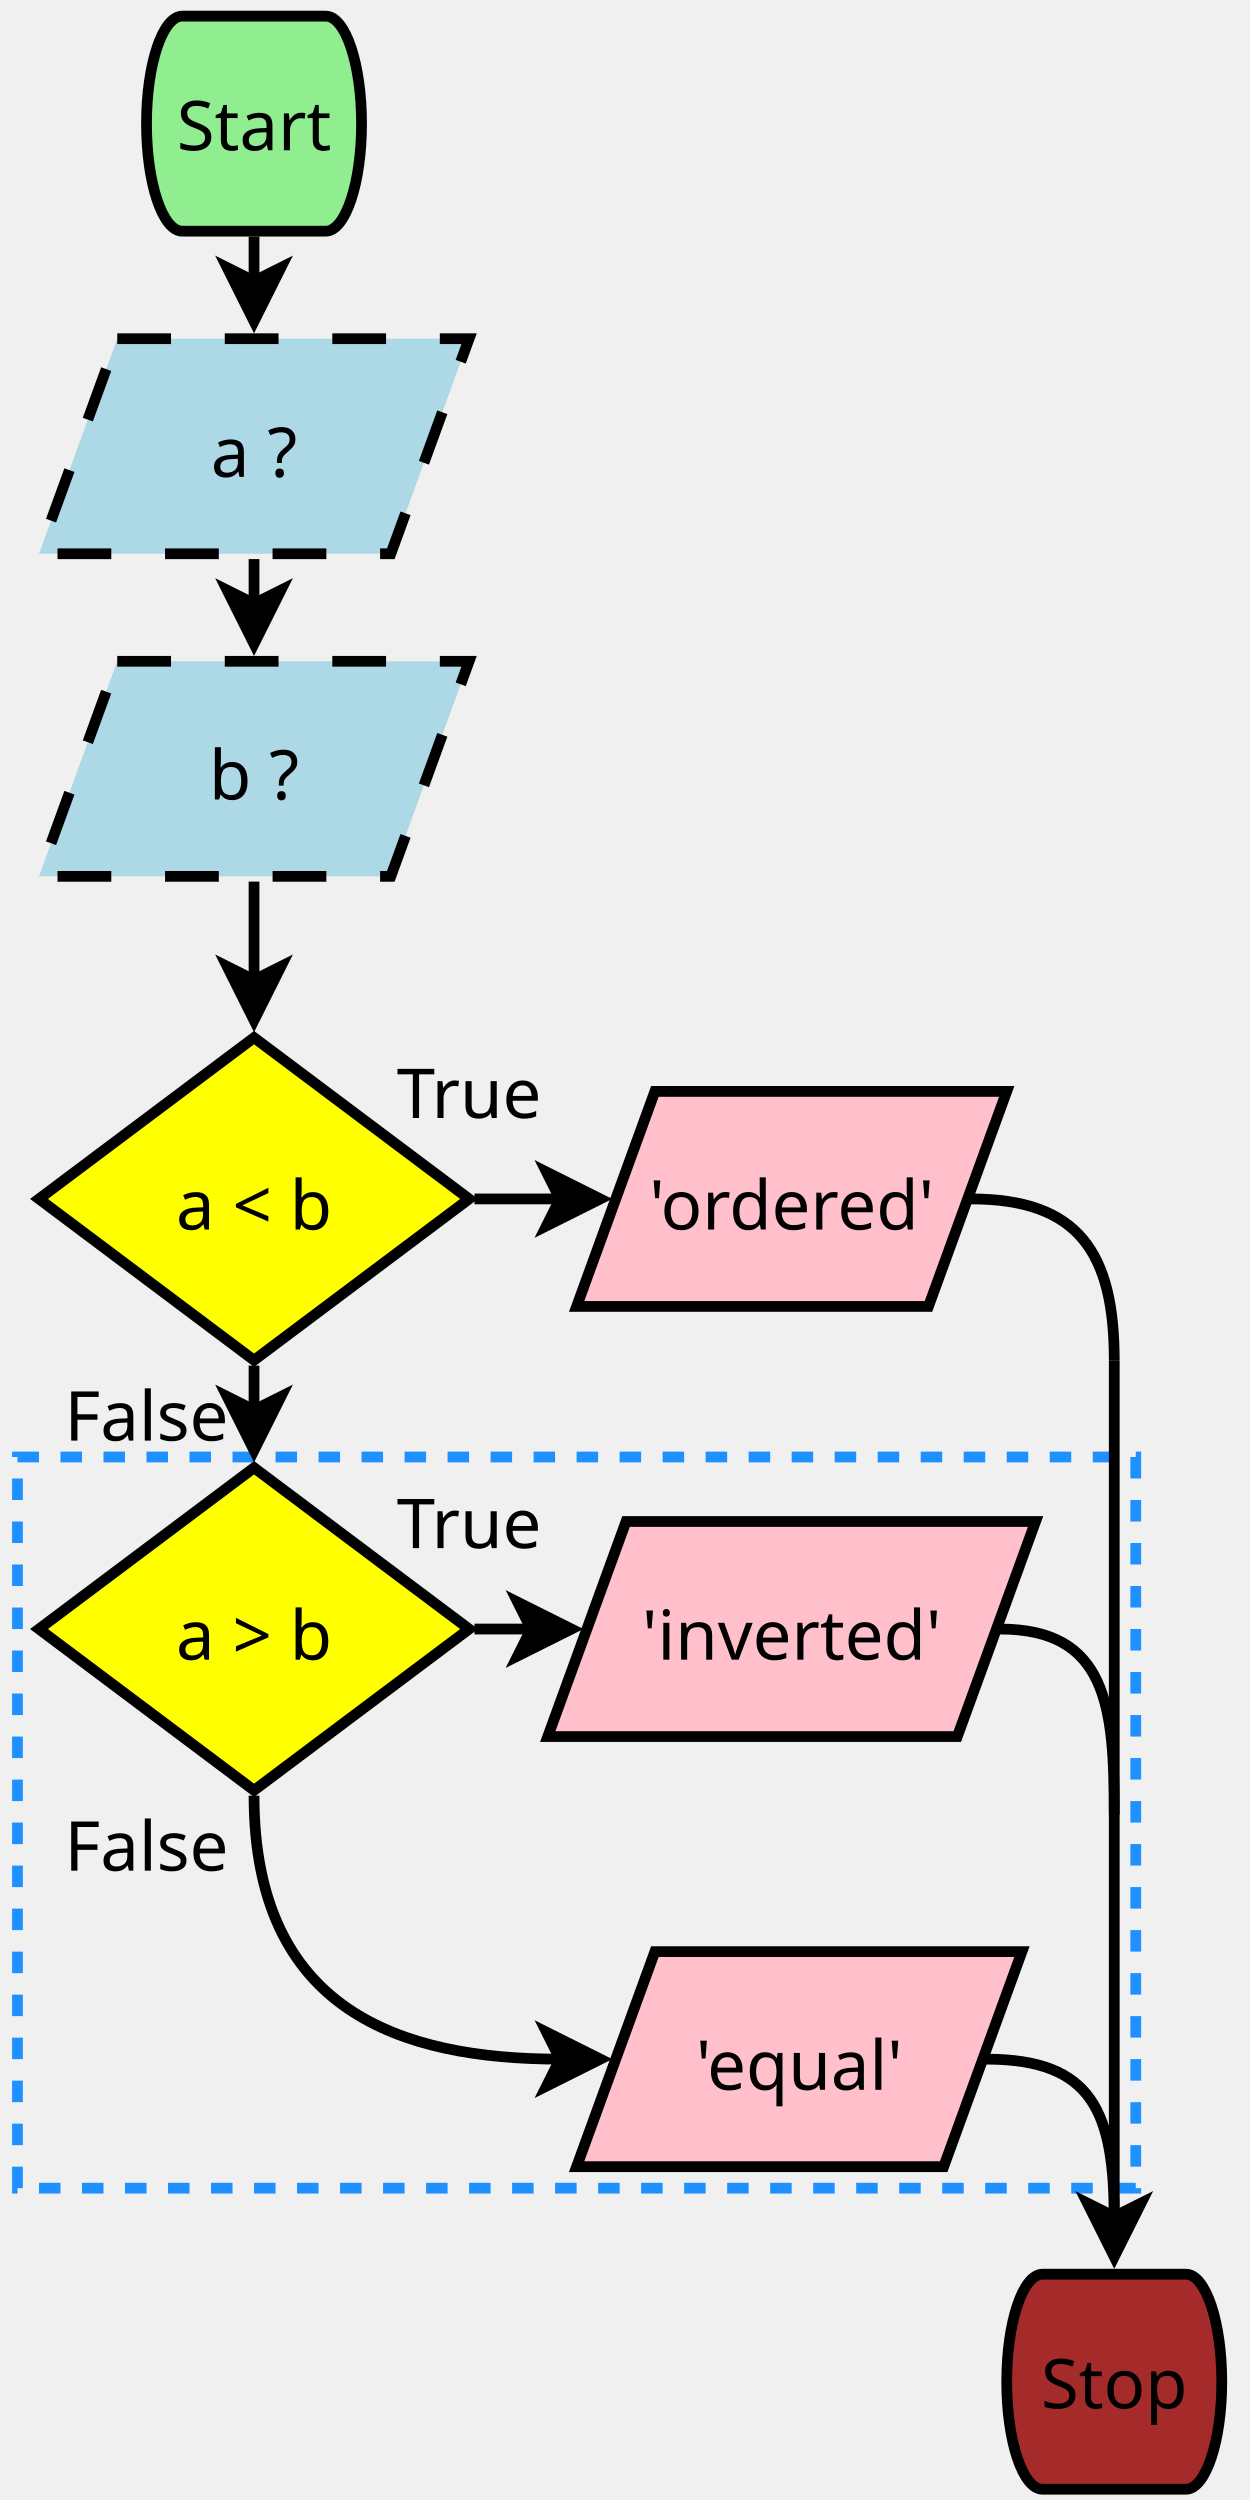
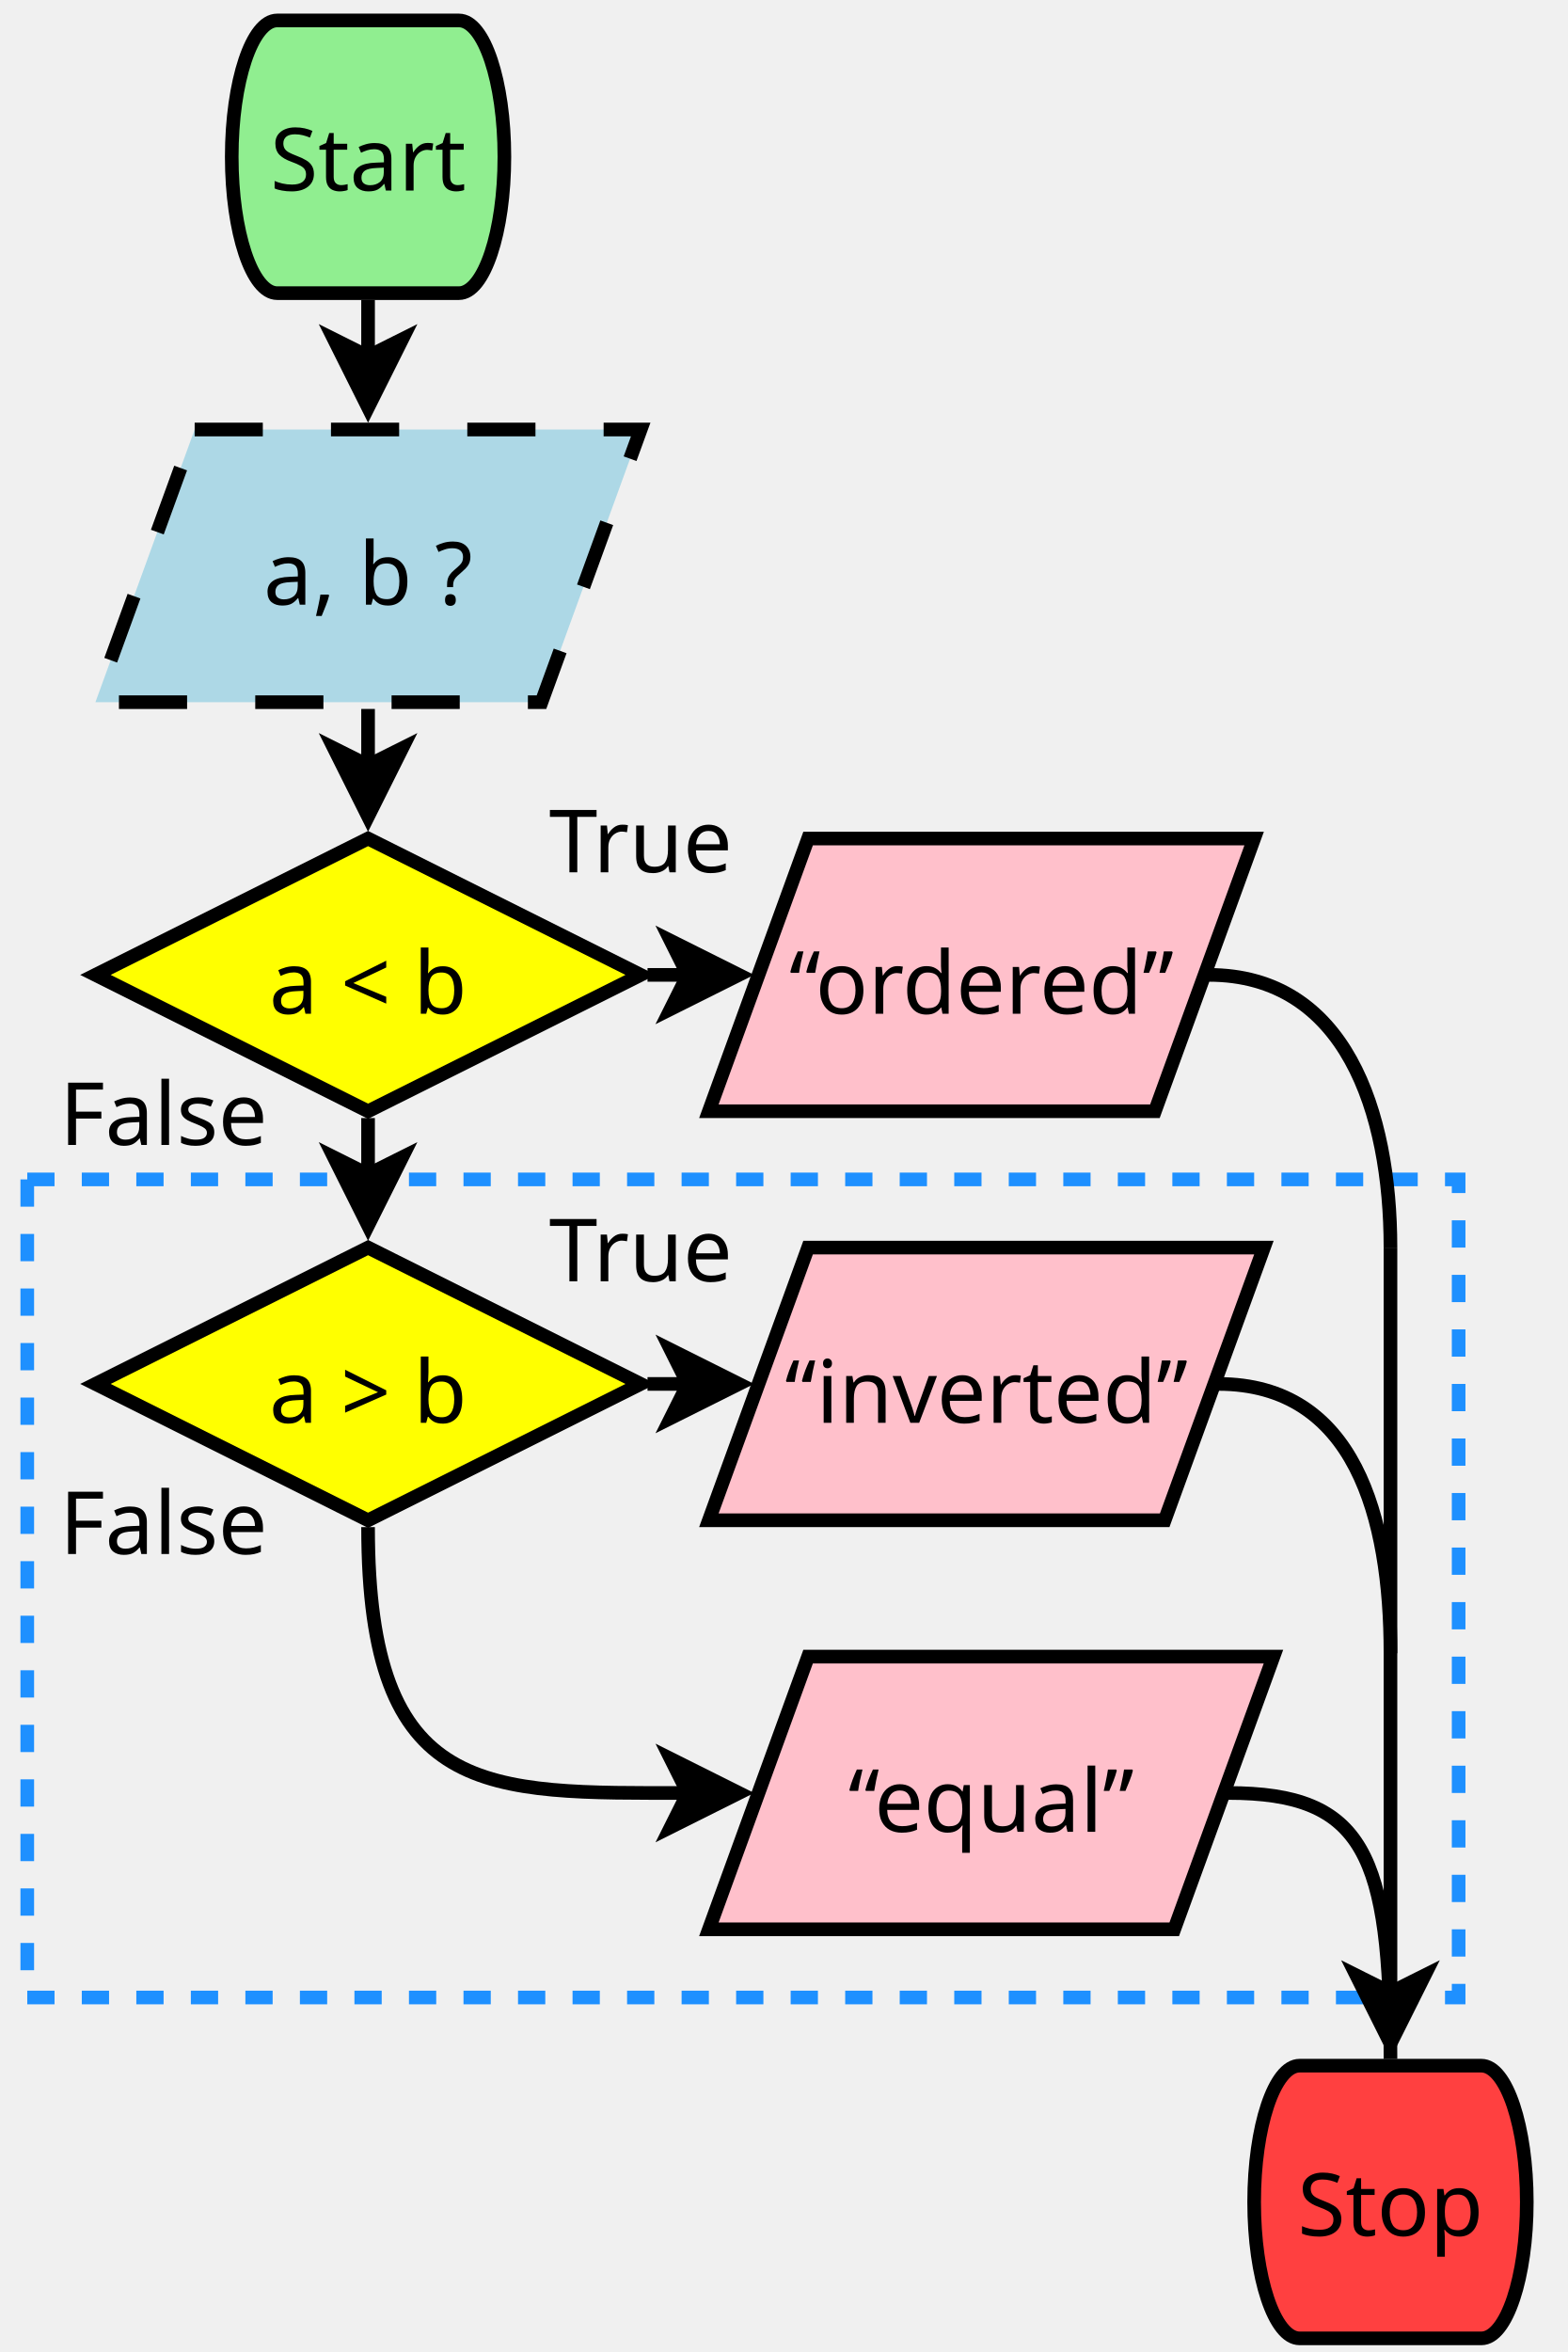
- <svg xmlns="http://www.w3.org/2000/svg" width="12cm" height="24cm" viewBox="275 57 228 465">
+ <svg xmlns="http://www.w3.org/2000/svg" width="12cm" height="18cm" viewBox="269 127 224 345">
  <defs />
  <g id="Background" />
+   <g id="Background" />
+   <g id="Background" />
  <g id="Background">
-     <rect style="fill: #ffffff; fill-opacity: 0; stroke-opacity: 1; stroke-width: 2; stroke-dasharray: 4; stroke: #1e90ff" x="276" y="328" width="208" height="136" rx="0" ry="0" />
+     <rect style="fill: #ffffff; fill-opacity: 0; stroke-opacity: 1; stroke-width: 2; stroke-dasharray: 4; stroke: #1e90ff" x="270" y="300" width="210" height="120" rx="0" ry="0" />
    <g>
-       <path style="fill: #90ee90; fill-opacity: 1; stroke-opacity: 1; stroke-width: 2; stroke: #000000" fill-rule="evenodd" d="M 306.667 60 L 333.333,60 C 337.015,60 340,68.954 340,80 C 340,91.046 337.015,100 333.333,100 L 306.667,100 C 302.985,100 300,91.046 300,80 C 300,68.954 302.985,60 306.667,60z" />
-       <text font-size="9.415" style="fill: #000000; fill-opacity: 1; stroke: none;text-anchor:middle;font-family:sans-serif;font-style:normal;font-weight:normal" x="320" y="84.707">
-         <tspan x="320" y="84.707" />
+       <path style="fill: #90ee90; fill-opacity: 1; stroke-opacity: 1; stroke-width: 2; stroke: #000000" fill-rule="evenodd" d="M 306.667 130 L 333.333,130 C 337.015,130 340,138.954 340,150 C 340,161.046 337.015,170 333.333,170 L 306.667,170 C 302.985,170 300,161.046 300,150 C 300,138.954 302.985,130 306.667,130z" />
+       <text font-size="9.415" style="fill: #000000; fill-opacity: 1; stroke: none;text-anchor:middle;font-family:sans-serif;font-style:normal;font-weight:normal" x="320" y="154.707">
+         <tspan x="320" y="154.707" />
      </text>
    </g>
    <g>
-       <polygon style="fill: #add8e6; fill-opacity: 1; stroke-opacity: 1; stroke-width: 2; stroke-dasharray: 10; stroke: #000000" fill-rule="evenodd" points="294.559,180 360,180 345.441,220 280,220 " />
-       <text font-size="12.8" style="fill: #000000; fill-opacity: 1; stroke: none;text-anchor:middle;font-family:sans-serif;font-style:normal;font-weight:normal" x="320" y="205.7">
-         <tspan x="320" y="205.7">b ?</tspan>
+       <polygon style="fill: #add8e6; fill-opacity: 1; stroke-opacity: 1; stroke-width: 2; stroke-dasharray: 10; stroke: #000000" fill-rule="evenodd" points="294.559,190 360,190 345.441,230 280,230 " />
+       <text font-size="12.8" style="fill: #000000; fill-opacity: 1; stroke: none;text-anchor:middle;font-family:sans-serif;font-style:normal;font-weight:normal" x="320" y="215.7">
+         <tspan x="320" y="215.7">a, b ?</tspan>
      </text>
    </g>
    <g>
-       <line style="fill: none; stroke-opacity: 1; stroke-width: 2; stroke: #000000" x1="320" y1="160.991" x2="320" y2="169.273" />
-       <polygon style="fill: #000000; fill-opacity: 1; stroke-opacity: 1; stroke-width: 2; stroke: #000000" fill-rule="evenodd" points="320,176.773 315,166.773 320,169.273 325,166.773 " />
-     </g>
-     <g>
-       <line style="fill: none; stroke-opacity: 1; stroke-width: 2; stroke: #000000" x1="320" y1="220.977" x2="320" y2="239.264" />
+       <line style="fill: none; stroke-opacity: 1; stroke-width: 2; stroke: #000000" x1="320" y1="230.991" x2="320" y2="239.264" />
      <polygon style="fill: #000000; fill-opacity: 1; stroke-opacity: 1; stroke-width: 2; stroke: #000000" fill-rule="evenodd" points="320,246.764 315,236.764 320,239.264 325,236.764 " />
    </g>
    <g>
-       <polygon style="fill: #ffff00; fill-opacity: 1; stroke-opacity: 1; stroke-width: 2; stroke: #000000" fill-rule="evenodd" points="320,250 360,280 320,310 280,280 " />
-       <text font-size="12.8" style="fill: #000000; fill-opacity: 1; stroke: none;text-anchor:middle;font-family:sans-serif;font-style:normal;font-weight:normal" x="320" y="285.7">
-         <tspan x="320" y="285.7">a &lt; b</tspan>
+       <polygon style="fill: #ffff00; fill-opacity: 1; stroke-opacity: 1; stroke-width: 2; stroke: #000000" fill-rule="evenodd" points="320,250 360,270 320,290 280,270 " />
+       <text font-size="12.8" style="fill: #000000; fill-opacity: 1; stroke: none;text-anchor:middle;font-family:sans-serif;font-style:normal;font-weight:normal" x="320" y="275.7">
+         <tspan x="320" y="275.7">a &lt; b</tspan>
      </text>
    </g>
    <g>
-       <polygon style="fill: #ffc0cb; fill-opacity: 1; stroke-opacity: 1; stroke-width: 2; stroke: #000000" fill-rule="evenodd" points="394.559,420 462.832,420 448.274,460 380,460 " />
-       <text font-size="12.8" style="fill: #000000; fill-opacity: 1; stroke: none;text-anchor:middle;font-family:sans-serif;font-style:normal;font-weight:normal" x="421.416" y="445.7">
-         <tspan x="421.416" y="445.7">'equal'</tspan>
+       <polygon style="fill: #ffc0cb; fill-opacity: 1; stroke-opacity: 1; stroke-width: 2; stroke: #000000" fill-rule="evenodd" points="384.559,370 452.832,370 438.274,410 370,410 " />
+       <text font-size="12.8" style="fill: #000000; fill-opacity: 1; stroke: none;text-anchor:middle;font-family:sans-serif;font-style:normal;font-weight:normal" x="411.416" y="395.7">
+         <tspan x="411.416" y="395.7">“equal”</tspan>
      </text>
    </g>
    <g>
-       <path style="fill: #a52a2a; fill-opacity: 1; stroke-opacity: 1; stroke-width: 2; stroke: #000000" fill-rule="evenodd" d="M 466.667 480 L 493.333,480 C 497.015,480 500,488.954 500,500 C 500,511.046 497.015,520 493.333,520 L 466.667,520 C 462.985,520 460,511.046 460,500 C 460,488.954 462.985,480 466.667,480z" />
-       <text font-size="9.415" style="fill: #000000; fill-opacity: 1; stroke: none;text-anchor:middle;font-family:sans-serif;font-style:normal;font-weight:normal" x="480" y="504.707">
-         <tspan x="480" y="504.707" />
+       <path style="fill: #ff4040; fill-opacity: 1; stroke-opacity: 1; stroke-width: 2; stroke: #000000" fill-rule="evenodd" d="M 456.667 430 L 483.333,430 C 487.015,430 490,438.954 490,450 C 490,461.046 487.015,470 483.333,470 L 456.667,470 C 452.985,470 450,461.046 450,450 C 450,438.954 452.985,430 456.667,430z" />
+       <text font-size="9.415" style="fill: #000000; fill-opacity: 1; stroke: none;text-anchor:middle;font-family:sans-serif;font-style:normal;font-weight:normal" x="470" y="454.707">
+         <tspan x="470" y="454.707" />
      </text>
    </g>
-     <text font-size="12.8" style="fill: #000000; fill-opacity: 1; stroke: none;text-anchor:middle;font-family:sans-serif;font-style:normal;font-weight:normal" x="300" y="324.95">
-       <tspan x="300" y="324.95">False</tspan>
+     <text font-size="12.8" style="fill: #000000; fill-opacity: 1; stroke: none;text-anchor:middle;font-family:sans-serif;font-style:normal;font-weight:normal" x="290" y="294.95">
+       <tspan x="290" y="294.95">False</tspan>
    </text>
-     <text font-size="12.8" style="fill: #000000; fill-opacity: 1; stroke: none;text-anchor:middle;font-family:sans-serif;font-style:normal;font-weight:normal" x="360" y="264.95">
-       <tspan x="360" y="264.95">True</tspan>
+     <text font-size="12.8" style="fill: #000000; fill-opacity: 1; stroke: none;text-anchor:middle;font-family:sans-serif;font-style:normal;font-weight:normal" x="360" y="254.95">
+       <tspan x="360" y="254.95">True</tspan>
    </text>
    <g>
-       <polygon style="fill: #ffc0cb; fill-opacity: 1; stroke-opacity: 1; stroke-width: 2; stroke: #000000" fill-rule="evenodd" points="389.193,340 465.366,340 450.808,380 374.634,380 " />
-       <text font-size="12.8" style="fill: #000000; fill-opacity: 1; stroke: none;text-anchor:middle;font-family:sans-serif;font-style:normal;font-weight:normal" x="420" y="365.7">
-         <tspan x="420" y="365.7">'inverted'</tspan>
+       <polygon style="fill: #ffc0cb; fill-opacity: 1; stroke-opacity: 1; stroke-width: 2; stroke: #000000" fill-rule="evenodd" points="384.559,310 451.432,310 436.874,350 370,350 " />
+       <text font-size="12.8" style="fill: #000000; fill-opacity: 1; stroke: none;text-anchor:middle;font-family:sans-serif;font-style:normal;font-weight:normal" x="410.716" y="335.7">
+         <tspan x="410.716" y="335.7">“inverted”</tspan>
      </text>
    </g>
    <g>
-       <line style="fill: none; stroke-opacity: 1; stroke-width: 2; stroke: #000000" x1="361" y1="360" x2="371.537" y2="360" />
-       <polygon style="fill: #000000; fill-opacity: 1; stroke-opacity: 1; stroke-width: 2; stroke: #000000" fill-rule="evenodd" points="379.037,360 369.037,365 371.537,360 369.037,355 " />
+       <line style="fill: none; stroke-opacity: 1; stroke-width: 2; stroke: #000000" x1="361" y1="330" x2="366.906" y2="330" />
+       <polygon style="fill: #000000; fill-opacity: 1; stroke-opacity: 1; stroke-width: 2; stroke: #000000" fill-rule="evenodd" points="374.406,330 364.406,335 366.906,330 364.406,325 " />
    </g>
-     <path style="fill: none; stroke-opacity: 1; stroke-width: 2; stroke: #000000" d="M 453.353 280 C 473.353,280 480,290 480,310" />
+     <path style="fill: none; stroke-opacity: 1; stroke-width: 2; stroke: #000000" d="M 443.353 270 C 463.353,270 470,290 470,310" />
    <g>
-       <polygon style="fill: #ffc0cb; fill-opacity: 1; stroke-opacity: 1; stroke-width: 2; stroke: #000000" fill-rule="evenodd" points="394.559,260 460,260 445.441,300 380,300 " />
-       <text font-size="12.8" style="fill: #000000; fill-opacity: 1; stroke: none;text-anchor:middle;font-family:sans-serif;font-style:normal;font-weight:normal" x="420" y="285.7">
-         <tspan x="420" y="285.7">'ordered'</tspan>
+       <polygon style="fill: #ffc0cb; fill-opacity: 1; stroke-opacity: 1; stroke-width: 2; stroke: #000000" fill-rule="evenodd" points="384.559,250 450,250 435.441,290 370,290 " />
+       <text font-size="12.8" style="fill: #000000; fill-opacity: 1; stroke: none;text-anchor:middle;font-family:sans-serif;font-style:normal;font-weight:normal" x="410" y="275.7">
+         <tspan x="410" y="275.7">“ordered”</tspan>
      </text>
    </g>
    <g>
-       <line style="fill: none; stroke-opacity: 1; stroke-width: 2; stroke: #000000" x1="361" y1="280" x2="376.902" y2="280" />
-       <polygon style="fill: #000000; fill-opacity: 1; stroke-opacity: 1; stroke-width: 2; stroke: #000000" fill-rule="evenodd" points="384.402,280 374.402,285 376.902,280 374.402,275 " />
+       <line style="fill: none; stroke-opacity: 1; stroke-width: 2; stroke: #000000" x1="361" y1="270" x2="366.898" y2="270" />
+       <polygon style="fill: #000000; fill-opacity: 1; stroke-opacity: 1; stroke-width: 2; stroke: #000000" fill-rule="evenodd" points="374.398,270 364.398,275 366.898,270 364.398,265 " />
    </g>
    <g>
-       <line style="fill: none; stroke-opacity: 1; stroke-width: 2; stroke: #000000" x1="320" y1="311" x2="320" y2="319.264" />
-       <polygon style="fill: #000000; fill-opacity: 1; stroke-opacity: 1; stroke-width: 2; stroke: #000000" fill-rule="evenodd" points="320,326.764 315,316.764 320,319.264 325,316.764 " />
+       <line style="fill: none; stroke-opacity: 1; stroke-width: 2; stroke: #000000" x1="320" y1="291" x2="320" y2="299.264" />
+       <polygon style="fill: #000000; fill-opacity: 1; stroke-opacity: 1; stroke-width: 2; stroke: #000000" fill-rule="evenodd" points="320,306.764 315,296.764 320,299.264 325,296.764 " />
    </g>
    <g>
-       <polygon style="fill: #add8e6; fill-opacity: 1; stroke-opacity: 1; stroke-width: 2; stroke-dasharray: 10; stroke: #000000" fill-rule="evenodd" points="294.559,120 360,120 345.441,160 280,160 " />
-       <text font-size="12.8" style="fill: #000000; fill-opacity: 1; stroke: none;text-anchor:middle;font-family:sans-serif;font-style:normal;font-weight:normal" x="320" y="145.7">
-         <tspan x="320" y="145.7">a ?</tspan>
+       <line style="fill: none; stroke-opacity: 1; stroke-width: 2; stroke: #000000" x1="320" y1="170.991" x2="320" y2="179.273" />
+       <polygon style="fill: #000000; fill-opacity: 1; stroke-opacity: 1; stroke-width: 2; stroke: #000000" fill-rule="evenodd" points="320,186.773 315,176.773 320,179.273 325,176.773 " />
+     </g>
+     <g>
+       <polygon style="fill: #ffff00; fill-opacity: 1; stroke-opacity: 1; stroke-width: 2; stroke: #000000" fill-rule="evenodd" points="320,310 360,330 320,350 280,330 " />
+       <text font-size="12.8" style="fill: #000000; fill-opacity: 1; stroke: none;text-anchor:middle;font-family:sans-serif;font-style:normal;font-weight:normal" x="320" y="335.7">
+         <tspan x="320" y="335.7">a &gt; b</tspan>
      </text>
    </g>
    <g>
-       <line style="fill: none; stroke-opacity: 1; stroke-width: 2; stroke: #000000" x1="320" y1="100.991" x2="320" y2="109.273" />
-       <polygon style="fill: #000000; fill-opacity: 1; stroke-opacity: 1; stroke-width: 2; stroke: #000000" fill-rule="evenodd" points="320,116.773 315,106.773 320,109.273 325,106.773 " />
+       <path style="fill: none; stroke-opacity: 1; stroke-width: 2; stroke: #000000" d="M 320 351 C 320,391 337.24,390 366.908,390" />
+       <polygon style="fill: #000000; fill-opacity: 1; stroke-opacity: 1; stroke-width: 2; stroke: #000000" fill-rule="evenodd" points="374.408,390 364.408,395 366.908,390 364.408,385 " />
    </g>
-     <g>
-       <polygon style="fill: #ffff00; fill-opacity: 1; stroke-opacity: 1; stroke-width: 2; stroke: #000000" fill-rule="evenodd" points="320,330 360,360 320,390 280,360 " />
-       <text font-size="12.8" style="fill: #000000; fill-opacity: 1; stroke: none;text-anchor:middle;font-family:sans-serif;font-style:normal;font-weight:normal" x="320" y="365.7">
-         <tspan x="320" y="365.7">a &gt; b</tspan>
-       </text>
-     </g>
-     <g>
-       <path style="fill: none; stroke-opacity: 1; stroke-width: 2; stroke: #000000" d="M 320 391 C 320,431 347.244,440 376.912,440" />
-       <polygon style="fill: #000000; fill-opacity: 1; stroke-opacity: 1; stroke-width: 2; stroke: #000000" fill-rule="evenodd" points="384.412,440 374.412,445 376.912,440 374.412,435 " />
-     </g>
-     <text font-size="12.8" style="fill: #000000; fill-opacity: 1; stroke: none;text-anchor:middle;font-family:sans-serif;font-style:normal;font-weight:normal" x="300" y="404.95">
-       <tspan x="300" y="404.95">False</tspan>
+     <text font-size="12.8" style="fill: #000000; fill-opacity: 1; stroke: none;text-anchor:middle;font-family:sans-serif;font-style:normal;font-weight:normal" x="290" y="354.95">
+       <tspan x="290" y="354.95">False</tspan>
    </text>
-     <text font-size="12.8" style="fill: #000000; fill-opacity: 1; stroke: none;text-anchor:middle;font-family:sans-serif;font-style:normal;font-weight:normal" x="360" y="344.95">
-       <tspan x="360" y="344.95">True</tspan>
+     <text font-size="12.8" style="fill: #000000; fill-opacity: 1; stroke: none;text-anchor:middle;font-family:sans-serif;font-style:normal;font-weight:normal" x="360" y="314.95">
+       <tspan x="360" y="314.95">True</tspan>
    </text>
    <g>
-       <line style="fill: none; stroke-opacity: 1; stroke-width: 2; stroke: #000000" x1="480" y1="310" x2="480" y2="469.274" />
-       <polygon style="fill: #000000; fill-opacity: 1; stroke-opacity: 1; stroke-width: 2; stroke: #000000" fill-rule="evenodd" points="480,476.774 475,466.774 480,469.274 485,466.774 " />
+       <line style="fill: none; stroke-opacity: 1; stroke-width: 2; stroke: #000000" x1="470" y1="310" x2="470" y2="419.269" />
+       <polygon style="fill: #000000; fill-opacity: 1; stroke-opacity: 1; stroke-width: 2; stroke: #000000" fill-rule="evenodd" points="470,426.769 465,416.769 470,419.269 475,416.769 " />
    </g>
-     <text font-size="12.8" style="fill: #000000; fill-opacity: 1; stroke: none;text-anchor:middle;font-family:sans-serif;font-style:normal;font-weight:normal" x="320" y="84.95">
-       <tspan x="320" y="84.95">Start</tspan>
+     <text font-size="12.8" style="fill: #000000; fill-opacity: 1; stroke: none;text-anchor:middle;font-family:sans-serif;font-style:normal;font-weight:normal" x="320" y="154.95">
+       <tspan x="320" y="154.95">Start</tspan>
    </text>
-     <text font-size="12.8" style="fill: #000000; fill-opacity: 1; stroke: none;text-anchor:middle;font-family:sans-serif;font-style:normal;font-weight:normal" x="480" y="504.95">
-       <tspan x="480" y="504.95">Stop</tspan>
+     <text font-size="12.8" style="fill: #000000; fill-opacity: 1; stroke: none;text-anchor:middle;font-family:sans-serif;font-style:normal;font-weight:normal" x="470" y="454.95">
+       <tspan x="470" y="454.95">Stop</tspan>
    </text>
-     <path style="fill: none; stroke-opacity: 1; stroke-width: 2; stroke: #000000" d="M 458.696 360 C 478.696,360 480,374.505 480,394.505" />
-     <path style="fill: none; stroke-opacity: 1; stroke-width: 2; stroke: #000000" d="M 456.157 440 C 476.157,440 480,450 480,470" />
+     <path style="fill: none; stroke-opacity: 1; stroke-width: 2; stroke: #000000" d="M 444.736 330 C 464.736,330 470,349.503 470,369.503" />
+     <path style="fill: none; stroke-opacity: 1; stroke-width: 2; stroke: #000000" d="M 446.19 390 C 466.19,390 470,399.015 470,429.015" />
  </g>
</svg>
